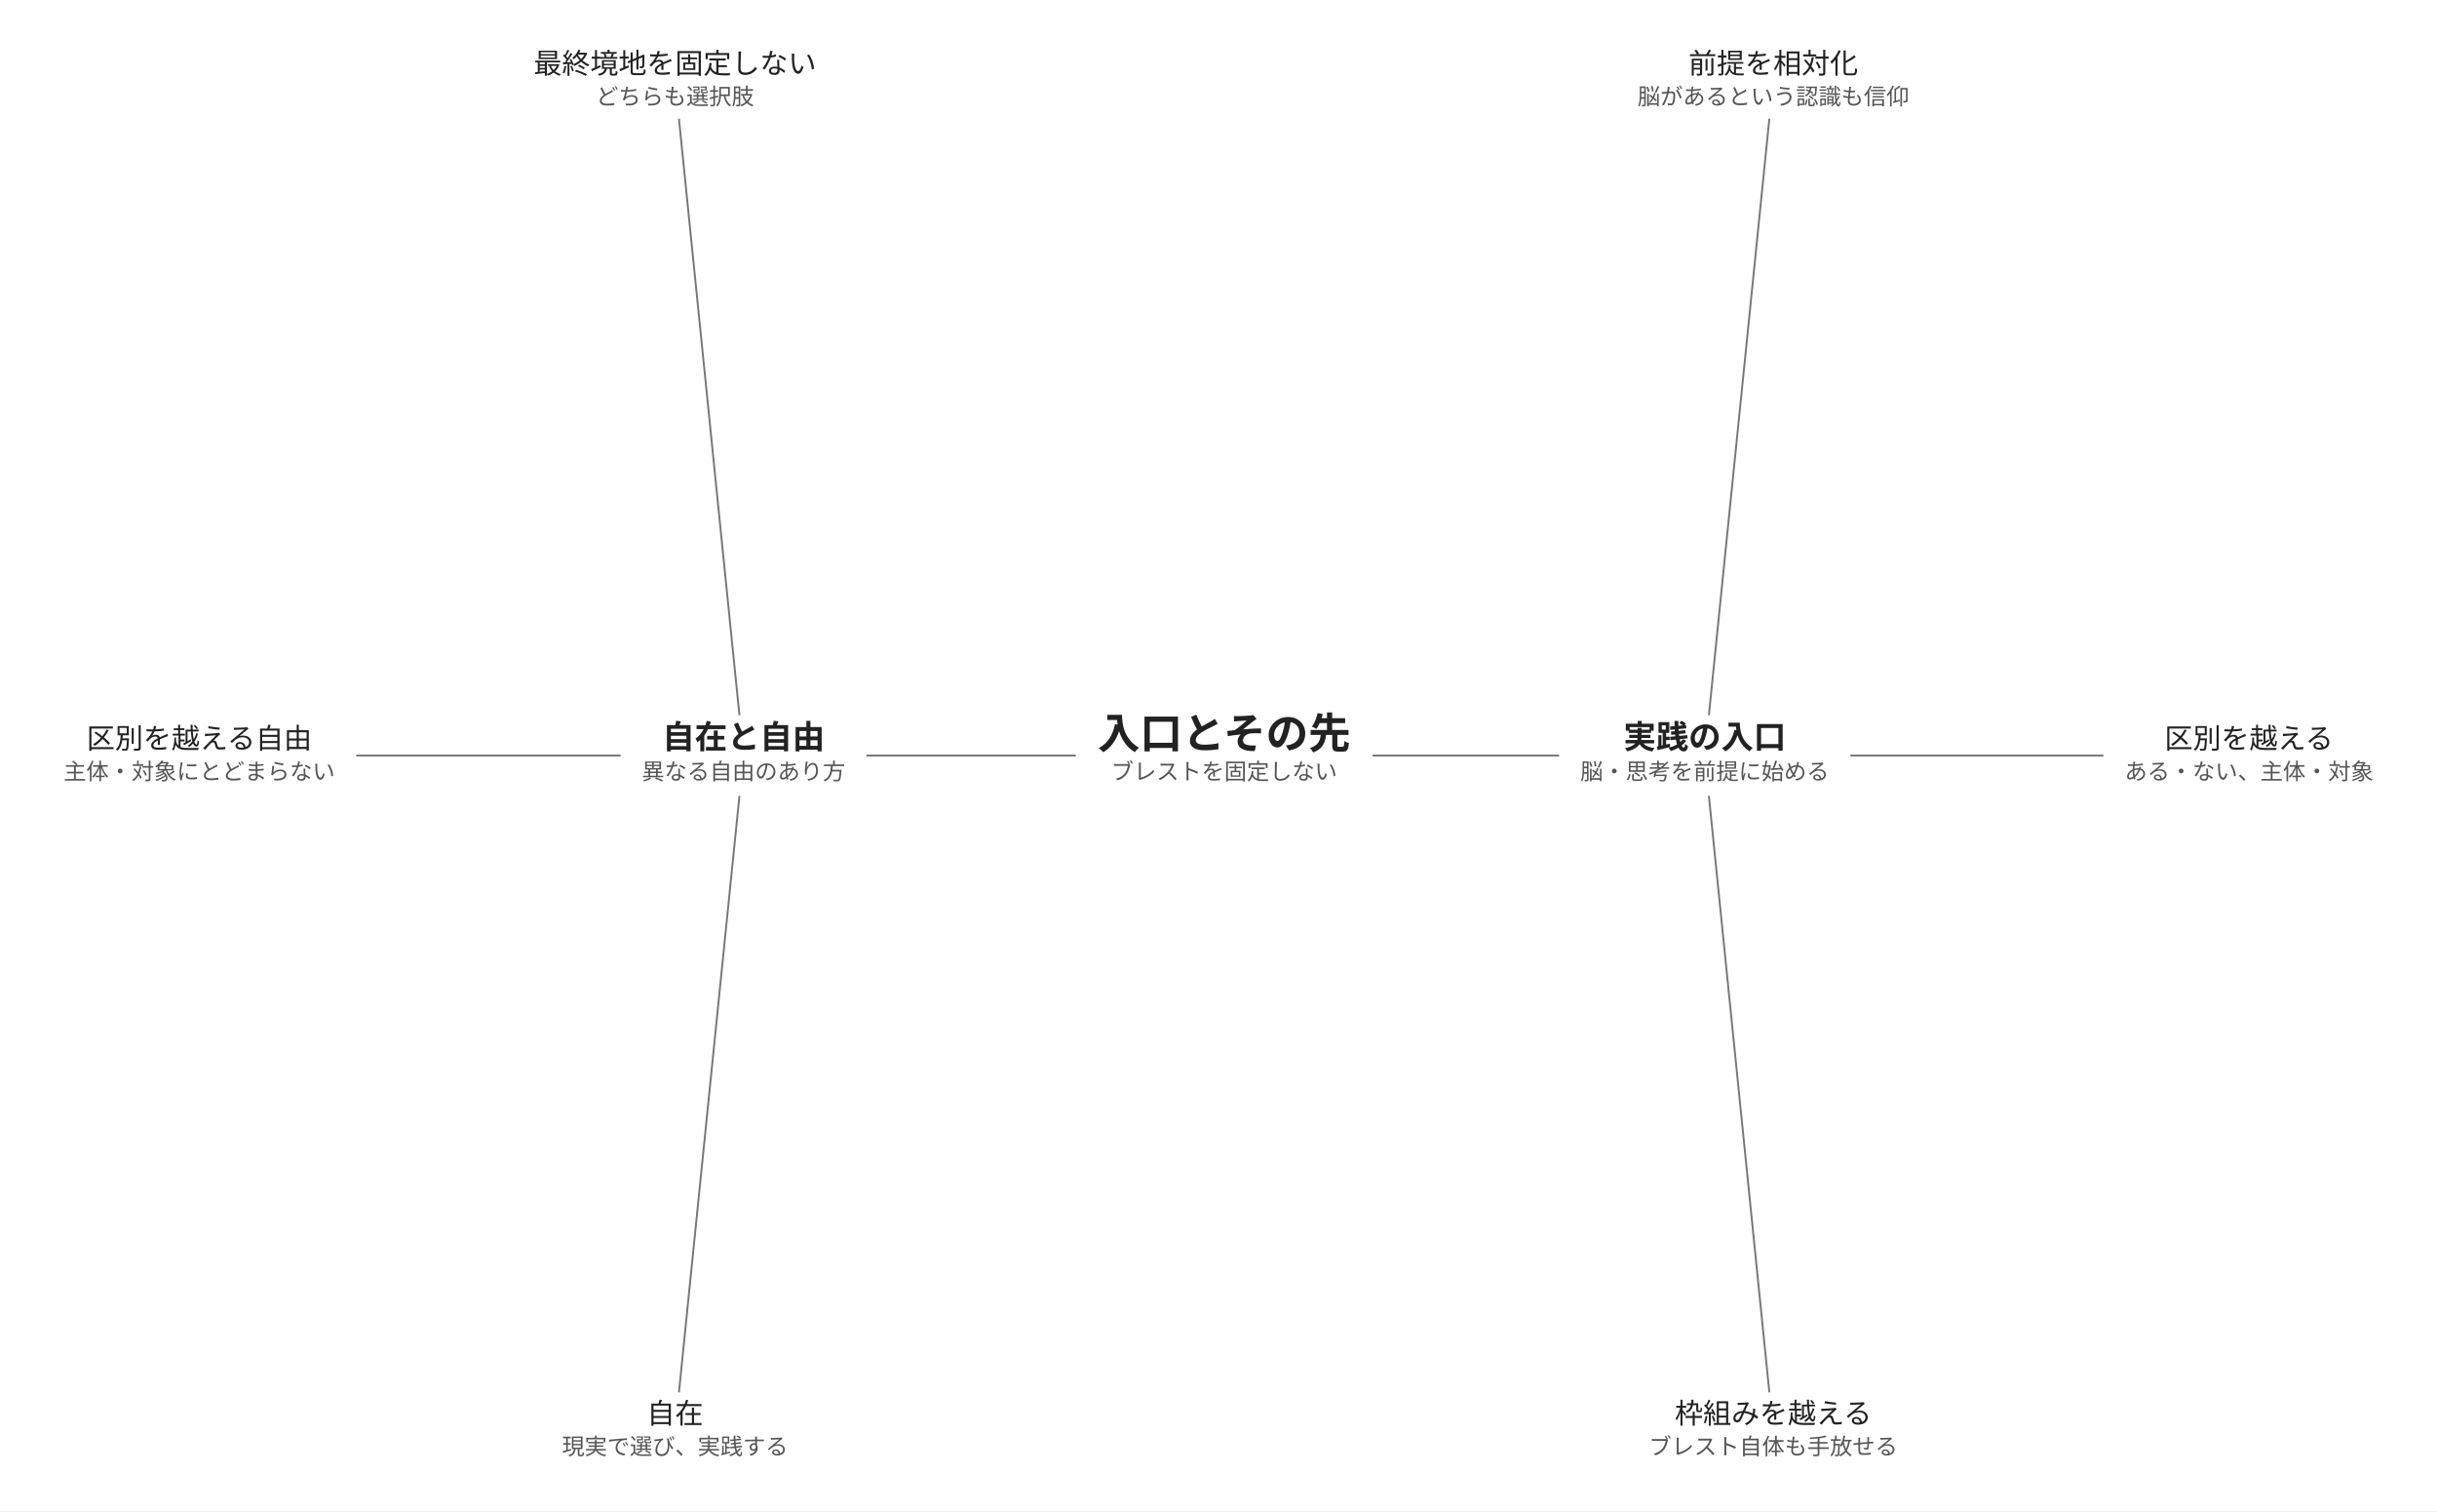
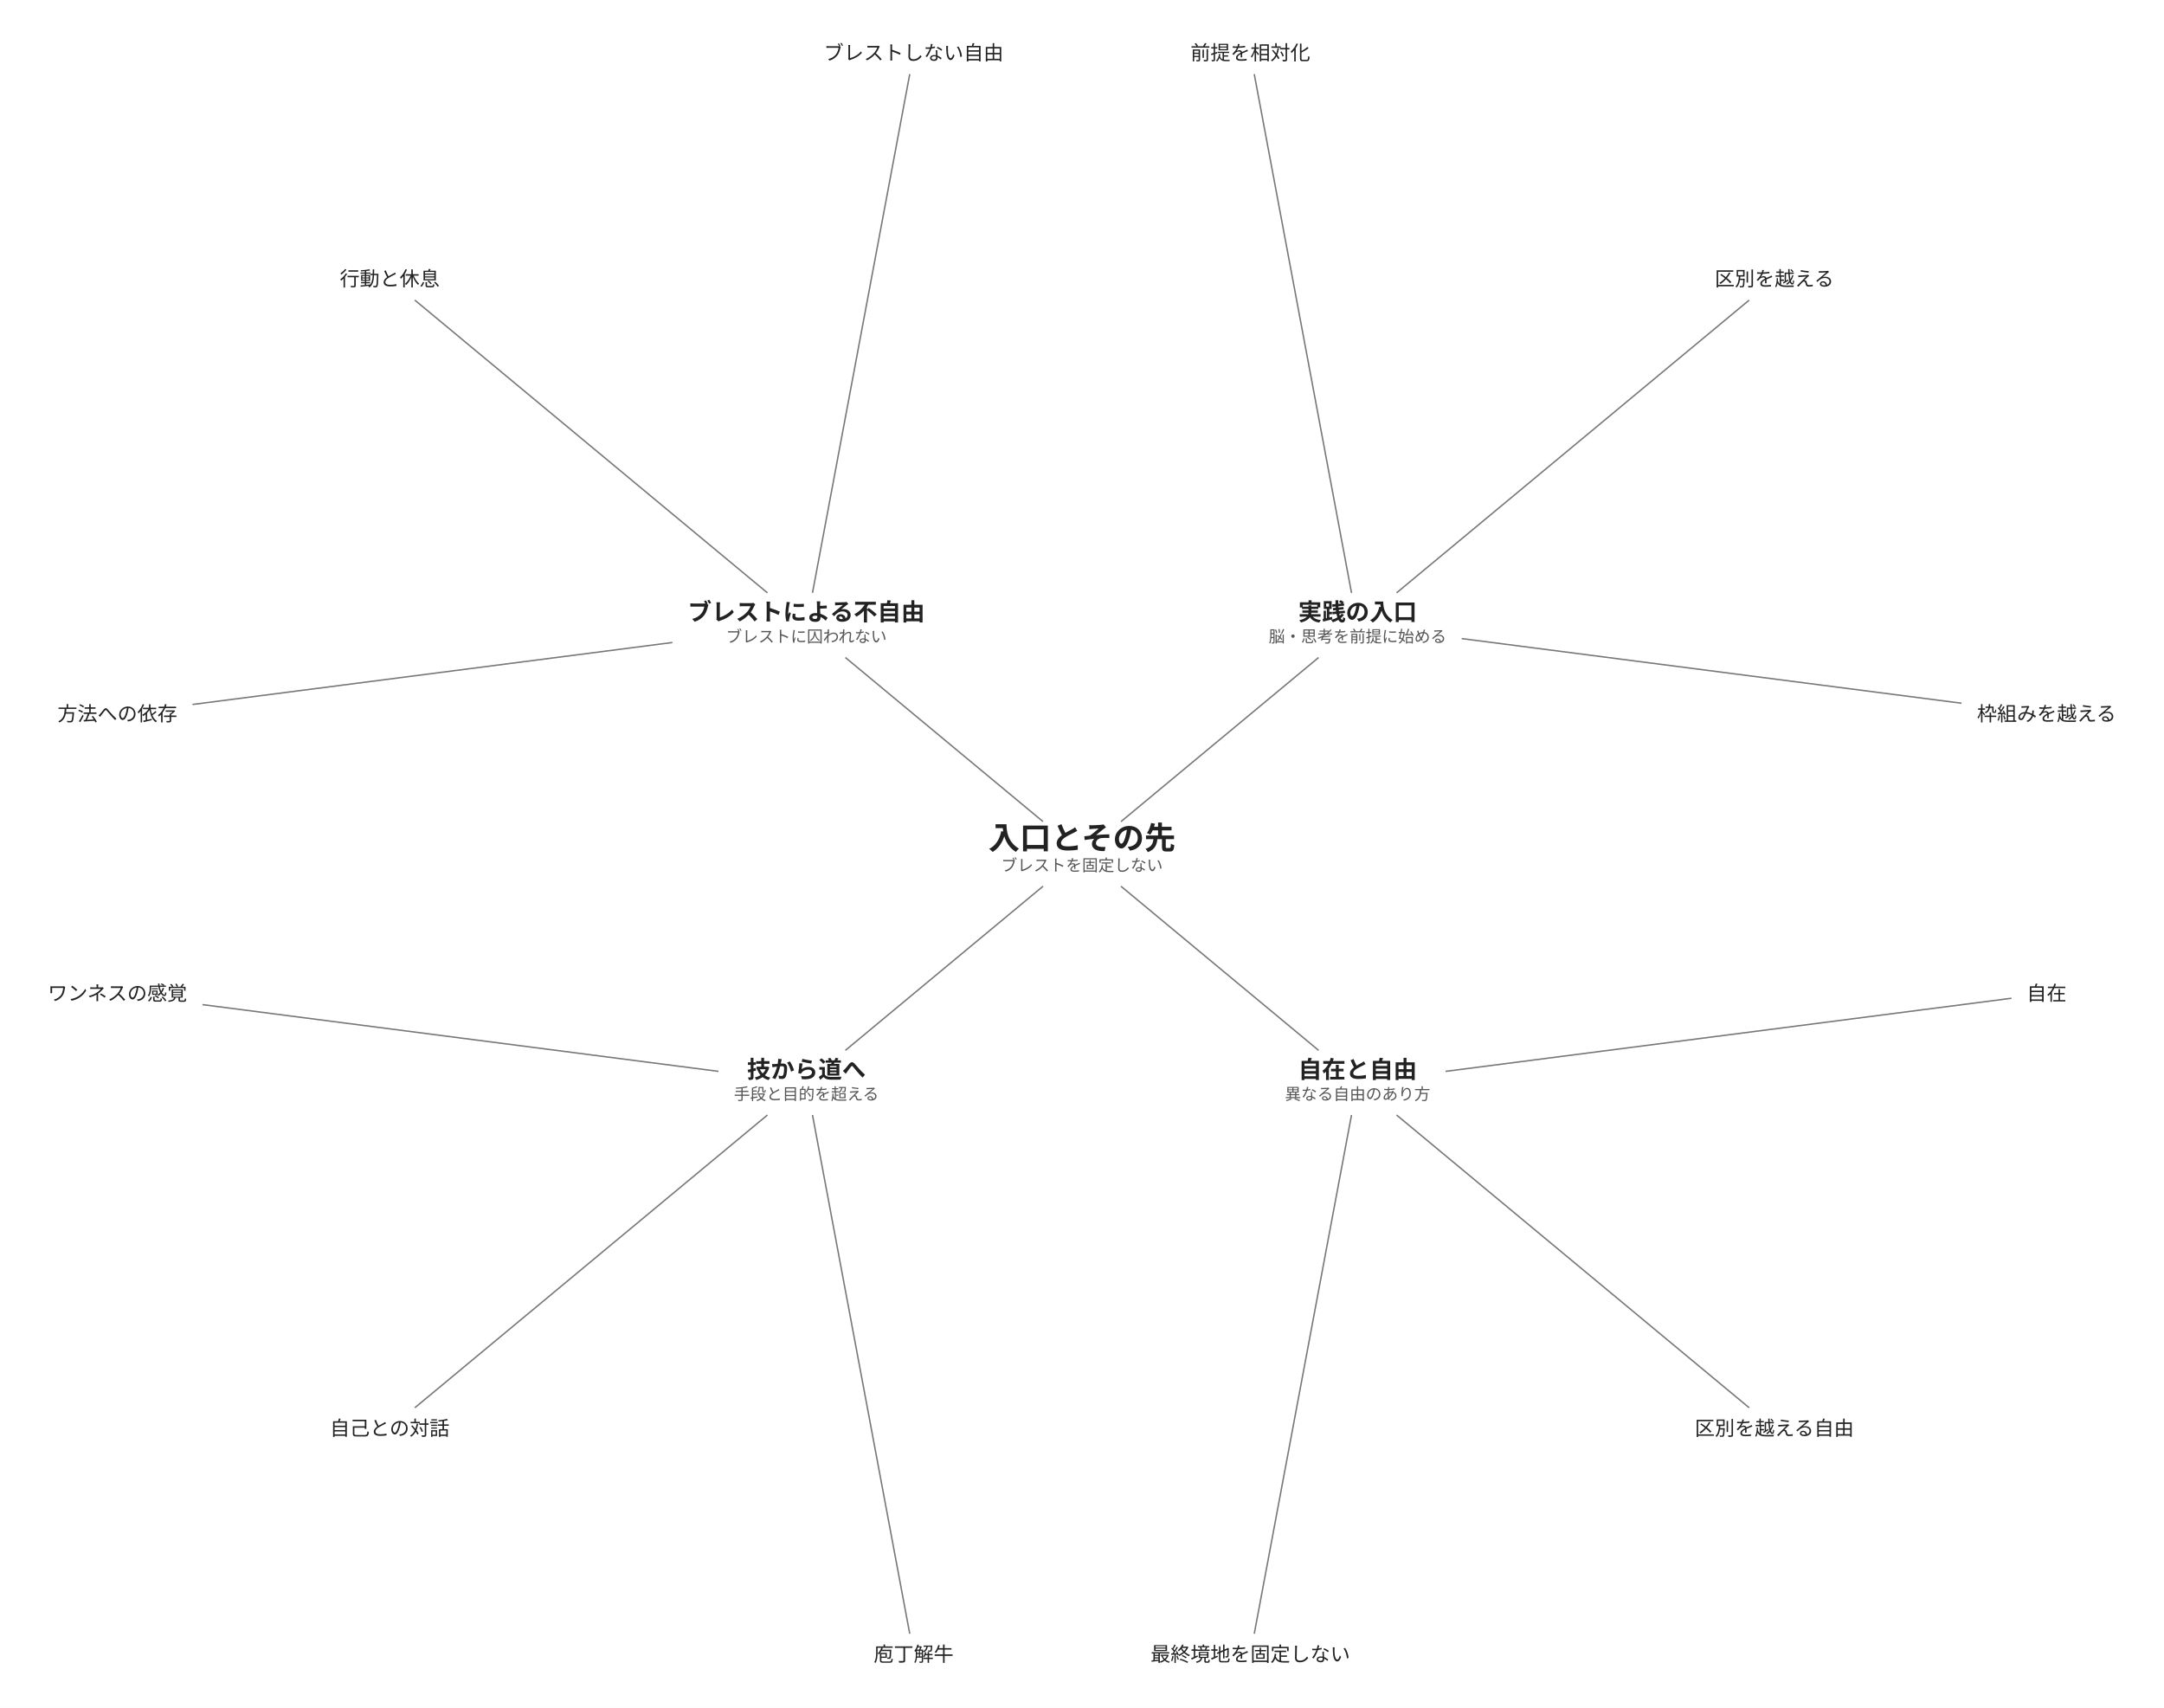
- <svg xmlns="http://www.w3.org/2000/svg" viewBox="-866 -534.467 1724 1068.935" role="img" aria-label="第4章：入口とその先">
+ <svg xmlns="http://www.w3.org/2000/svg" viewBox="-1138.163 -898.17 2276.325 1796.34" role="img" aria-label="入口とその先">
  <style>text{font-family:"Noto Sans CJK JP","Noto Sans JP","Hiragino Sans","Yu Gothic",Meiryo,sans-serif}a{cursor:pointer}a:hover text,a:focus text{fill:#005bcc;text-decoration:underline}</style>
-   <rect x="-866" y="-534.467" width="1724" height="1068.935" fill="#fff" />
-   <g stroke="#777" stroke-width="1.35" fill="none">
-     <path d="M105.0 0.0 L237.0 0.0" />
-     <path d="M342.9 -28.5 L385.7 -450.5" />
-     <path d="M443.0 0.0 L622.0 0.0" />
-     <path d="M342.9 28.5 L385.7 450.5" />
-     <path d="M-105.0 0.0 L-253.0 0.0" />
-     <path d="M-342.9 28.5 L-385.7 450.5" />
-     <path d="M-427.0 0.0 L-614.0 0.0" />
-     <path d="M-342.9 -28.5 L-385.7 -450.5" />
+   <rect x="-1138.163" y="-898.17" width="2276.325" height="1796.34" fill="#fff" />
+   <g stroke="#777" stroke-width="1.5" fill="none">
+     <path d="M41.0 -34.0 L248.9 -206.6" />
+     <path d="M283.5 -274.6 L181.2 -820.2" />
+     <path d="M330.9 -274.6 L701.8 -582.5" />
+     <path d="M399.4 -226.5 L925.2 -158.5" />
+     <path d="M41.0 34.0 L248.9 206.6" />
+     <path d="M382.4 228.7 L977.7 151.8" />
+     <path d="M330.9 274.6 L701.8 582.5" />
+     <path d="M283.5 274.6 L181.2 820.2" />
+     <path d="M-41.0 34.0 L-248.9 206.6" />
+     <path d="M-283.5 274.6 L-181.2 820.2" />
+     <path d="M-330.9 274.6 L-701.8 582.5" />
+     <path d="M-382.4 228.7 L-925.2 158.5" />
+     <path d="M-41.0 -34.0 L-248.9 -206.6" />
+     <path d="M-430.9 -222.4 L-935.7 -157.2" />
+     <path d="M-330.9 -274.6 L-701.8 -582.5" />
+     <path d="M-283.5 -274.6 L-181.2 -820.2" />
  </g>
  <a href="https://yurii7812.github.io/homepage/#/ja/brainstorm-philosophy/guide.md?section=bm-ch4" data-section="bm-ch4" tabindex="0">
-     <rect x="-100" y="-27" width="200" height="54" fill="transparent" />
-     <text text-anchor="middle" x="0" y="-5" font-size="30" font-weight="650" fill="#222">入口とその先</text>
-     <text text-anchor="middle" x="0" y="17" font-size="16" fill="#555">ブレストを固定しない</text>
+     <rect x="-109" y="-28" width="218" height="56" fill="transparent" />
+     <text text-anchor="middle" x="0" y="-5" font-size="33" font-weight="650" fill="#222">入口とその先</text>
+     <text text-anchor="middle" x="0" y="18" font-size="17" fill="#555">ブレストを固定しない</text>
  </a>
  <a href="https://yurii7812.github.io/homepage/#/ja/brainstorm-philosophy/guide.md?section=bm-entry" data-section="bm-entry" tabindex="0">
-     <rect x="242" y="-23.5" width="196" height="47" fill="transparent" />
-     <text text-anchor="middle" x="340" y="-5" font-size="23" font-weight="650" fill="#222">実践の入口</text>
-     <text text-anchor="middle" x="340" y="17" font-size="16" fill="#555">脳・思考を前提に始める</text>
+     <rect x="186.414" y="-268.628" width="207" height="56" fill="transparent" />
+     <text text-anchor="middle" x="289.914" y="-245.628" font-size="25" font-weight="650" fill="#222">実践の入口</text>
+     <text text-anchor="middle" x="289.914" y="-222.628" font-size="17" fill="#555">脳・思考を前提に始める</text>
  </a>
  <a href="https://yurii7812.github.io/homepage/#/ja/brainstorm-philosophy/guide.md?section=bm-entry" data-section="bm-entry" tabindex="0">
-     <rect x="282.474" y="-499.467" width="212" height="44" fill="transparent" />
-     <text text-anchor="middle" x="388.474" y="-482.467" font-size="20" font-weight="400" fill="#222">前提を相対化</text>
-     <text text-anchor="middle" x="388.474" y="-460.467" font-size="16" fill="#555">脳があるという認識も信仰</text>
+     <rect x="104.087" y="-858.17" width="146" height="32" fill="transparent" />
+     <text text-anchor="middle" x="177.087" y="-835.17" font-size="21" font-weight="400" fill="#222">前提を相対化</text>
  </a>
  <a href="https://yurii7812.github.io/homepage/#/ja/brainstorm-philosophy/guide.md?section=bm-entry" data-section="bm-entry" tabindex="0">
-     <rect x="627" y="-22" width="196" height="44" fill="transparent" />
-     <text text-anchor="middle" x="725" y="-5" font-size="20" font-weight="400" fill="#222">区別を越える</text>
-     <text text-anchor="middle" x="725" y="17" font-size="16" fill="#555">ある・ない、主体・対象</text>
+     <rect x="655.32" y="-620.506" width="146" height="32" fill="transparent" />
+     <text text-anchor="middle" x="728.32" y="-597.506" font-size="21" font-weight="400" fill="#222">区別を越える</text>
  </a>
  <a href="https://yurii7812.github.io/homepage/#/ja/brainstorm-philosophy/guide.md?section=bm-entry" data-section="bm-entry" tabindex="0">
-     <rect x="290.474" y="455.467" width="196" height="44" fill="transparent" />
-     <text text-anchor="middle" x="388.474" y="472.467" font-size="20" font-weight="400" fill="#222">枠組みを越える</text>
-     <text text-anchor="middle" x="388.474" y="494.467" font-size="16" fill="#555">ブレスト自体も手放せる</text>
+     <rect x="931.163" y="-162.982" width="167" height="32" fill="transparent" />
+     <text text-anchor="middle" x="1014.663" y="-139.982" font-size="21" font-weight="400" fill="#222">枠組みを越える</text>
  </a>
  <a href="https://yurii7812.github.io/homepage/#/ja/brainstorm-philosophy/guide.md?section=bm-freedom" data-section="bm-freedom" tabindex="0">
-     <rect x="-422" y="-23.5" width="164" height="47" fill="transparent" />
-     <text text-anchor="middle" x="-340" y="-5" font-size="23" font-weight="650" fill="#222">自在と自由</text>
-     <text text-anchor="middle" x="-340" y="17" font-size="16" fill="#555">異なる自由のあり方</text>
+     <rect x="203.414" y="212.628" width="173" height="56" fill="transparent" />
+     <text text-anchor="middle" x="289.914" y="235.628" font-size="25" font-weight="650" fill="#222">自在と自由</text>
+     <text text-anchor="middle" x="289.914" y="258.628" font-size="17" fill="#555">異なる自由のあり方</text>
  </a>
  <a href="https://yurii7812.github.io/homepage/#/ja/brainstorm-philosophy/guide.md?section=bm-freedom" data-section="bm-freedom" tabindex="0">
-     <rect x="-478.474" y="455.467" width="180" height="44" fill="transparent" />
-     <text text-anchor="middle" x="-388.474" y="472.467" font-size="20" font-weight="400" fill="#222">自在</text>
-     <text text-anchor="middle" x="-388.474" y="494.467" font-size="16" fill="#555">現実で選び、実践する</text>
+     <rect x="983.663" y="130.982" width="62" height="32" fill="transparent" />
+     <text text-anchor="middle" x="1014.663" y="153.982" font-size="21" font-weight="400" fill="#222">自在</text>
  </a>
  <a href="https://yurii7812.github.io/homepage/#/ja/brainstorm-philosophy/guide.md?section=bm-freedom" data-section="bm-freedom" tabindex="0">
-     <rect x="-831" y="-22" width="212" height="44" fill="transparent" />
-     <text text-anchor="middle" x="-725" y="-5" font-size="20" font-weight="400" fill="#222">区別を越える自由</text>
-     <text text-anchor="middle" x="-725" y="17" font-size="16" fill="#555">主体・対象にとどまらない</text>
+     <rect x="634.32" y="588.506" width="188" height="32" fill="transparent" />
+     <text text-anchor="middle" x="728.32" y="611.506" font-size="21" font-weight="400" fill="#222">区別を越える自由</text>
  </a>
  <a href="https://yurii7812.github.io/homepage/#/ja/brainstorm-philosophy/guide.md?section=bm-freedom" data-section="bm-freedom" tabindex="0">
-     <rect x="-498.474" y="-499.467" width="220" height="44" fill="transparent" />
-     <text text-anchor="middle" x="-388.474" y="-482.467" font-size="20" font-weight="400" fill="#222">最終境地を固定しない</text>
-     <text text-anchor="middle" x="-388.474" y="-460.467" font-size="16" fill="#555">どちらも選択肢</text>
+     <rect x="62.087" y="826.17" width="230" height="32" fill="transparent" />
+     <text text-anchor="middle" x="177.087" y="849.17" font-size="21" font-weight="400" fill="#222">最終境地を固定しない</text>
+   </a>
+   <a href="https://yurii7812.github.io/homepage/#/ja/brainstorm-philosophy/guide.md?section=bm-way" data-section="bm-way" tabindex="0">
+     <rect x="-376.414" y="212.628" width="173" height="56" fill="transparent" />
+     <text text-anchor="middle" x="-289.914" y="235.628" font-size="25" font-weight="650" fill="#222">技から道へ</text>
+     <text text-anchor="middle" x="-289.914" y="258.628" font-size="17" fill="#555">手段と目的を超える</text>
+   </a>
+   <a href="https://yurii7812.github.io/homepage/#/ja/brainstorm-philosophy/guide.md?section=bm-way" data-section="bm-way" tabindex="0">
+     <rect x="-229.087" y="826.17" width="104" height="32" fill="transparent" />
+     <text text-anchor="middle" x="-177.087" y="849.17" font-size="21" font-weight="400" fill="#222">庖丁解牛</text>
+   </a>
+   <a href="https://yurii7812.github.io/homepage/#/ja/brainstorm-philosophy/guide.md?section=bm-way" data-section="bm-way" tabindex="0">
+     <rect x="-801.32" y="588.506" width="146" height="32" fill="transparent" />
+     <text text-anchor="middle" x="-728.32" y="611.506" font-size="21" font-weight="400" fill="#222">自己との対話</text>
+   </a>
+   <a href="https://yurii7812.github.io/homepage/#/ja/brainstorm-philosophy/guide.md?section=bm-way" data-section="bm-way" tabindex="0">
+     <rect x="-1098.163" y="130.982" width="167" height="32" fill="transparent" />
+     <text text-anchor="middle" x="-1014.663" y="153.982" font-size="21" font-weight="400" fill="#222">ワンネスの感覚</text>
+   </a>
+   <a href="https://yurii7812.github.io/homepage/#/ja/brainstorm-philosophy/guide.md?section=bm-not-necessary" data-section="bm-not-necessary" tabindex="0">
+     <rect x="-424.914" y="-268.628" width="270" height="56" fill="transparent" />
+     <text text-anchor="middle" x="-289.914" y="-245.628" font-size="25" font-weight="650" fill="#222">ブレストによる不自由</text>
+     <text text-anchor="middle" x="-289.914" y="-222.628" font-size="17" fill="#555">ブレストに囚われない</text>
+   </a>
+   <a href="https://yurii7812.github.io/homepage/#/ja/brainstorm-philosophy/guide.md?section=bm-not-necessary" data-section="bm-not-necessary" tabindex="0">
+     <rect x="-1087.663" y="-162.982" width="146" height="32" fill="transparent" />
+     <text text-anchor="middle" x="-1014.663" y="-139.982" font-size="21" font-weight="400" fill="#222">方法への依存</text>
+   </a>
+   <a href="https://yurii7812.github.io/homepage/#/ja/brainstorm-philosophy/guide.md?section=bm-not-necessary" data-section="bm-not-necessary" tabindex="0">
+     <rect x="-790.82" y="-620.506" width="125" height="32" fill="transparent" />
+     <text text-anchor="middle" x="-728.32" y="-597.506" font-size="21" font-weight="400" fill="#222">行動と休息</text>
+   </a>
+   <a href="https://yurii7812.github.io/homepage/#/ja/brainstorm-philosophy/guide.md?section=bm-not-necessary" data-section="bm-not-necessary" tabindex="0">
+     <rect x="-281.587" y="-858.17" width="209" height="32" fill="transparent" />
+     <text text-anchor="middle" x="-177.087" y="-835.17" font-size="21" font-weight="400" fill="#222">ブレストしない自由</text>
  </a>
</svg>
